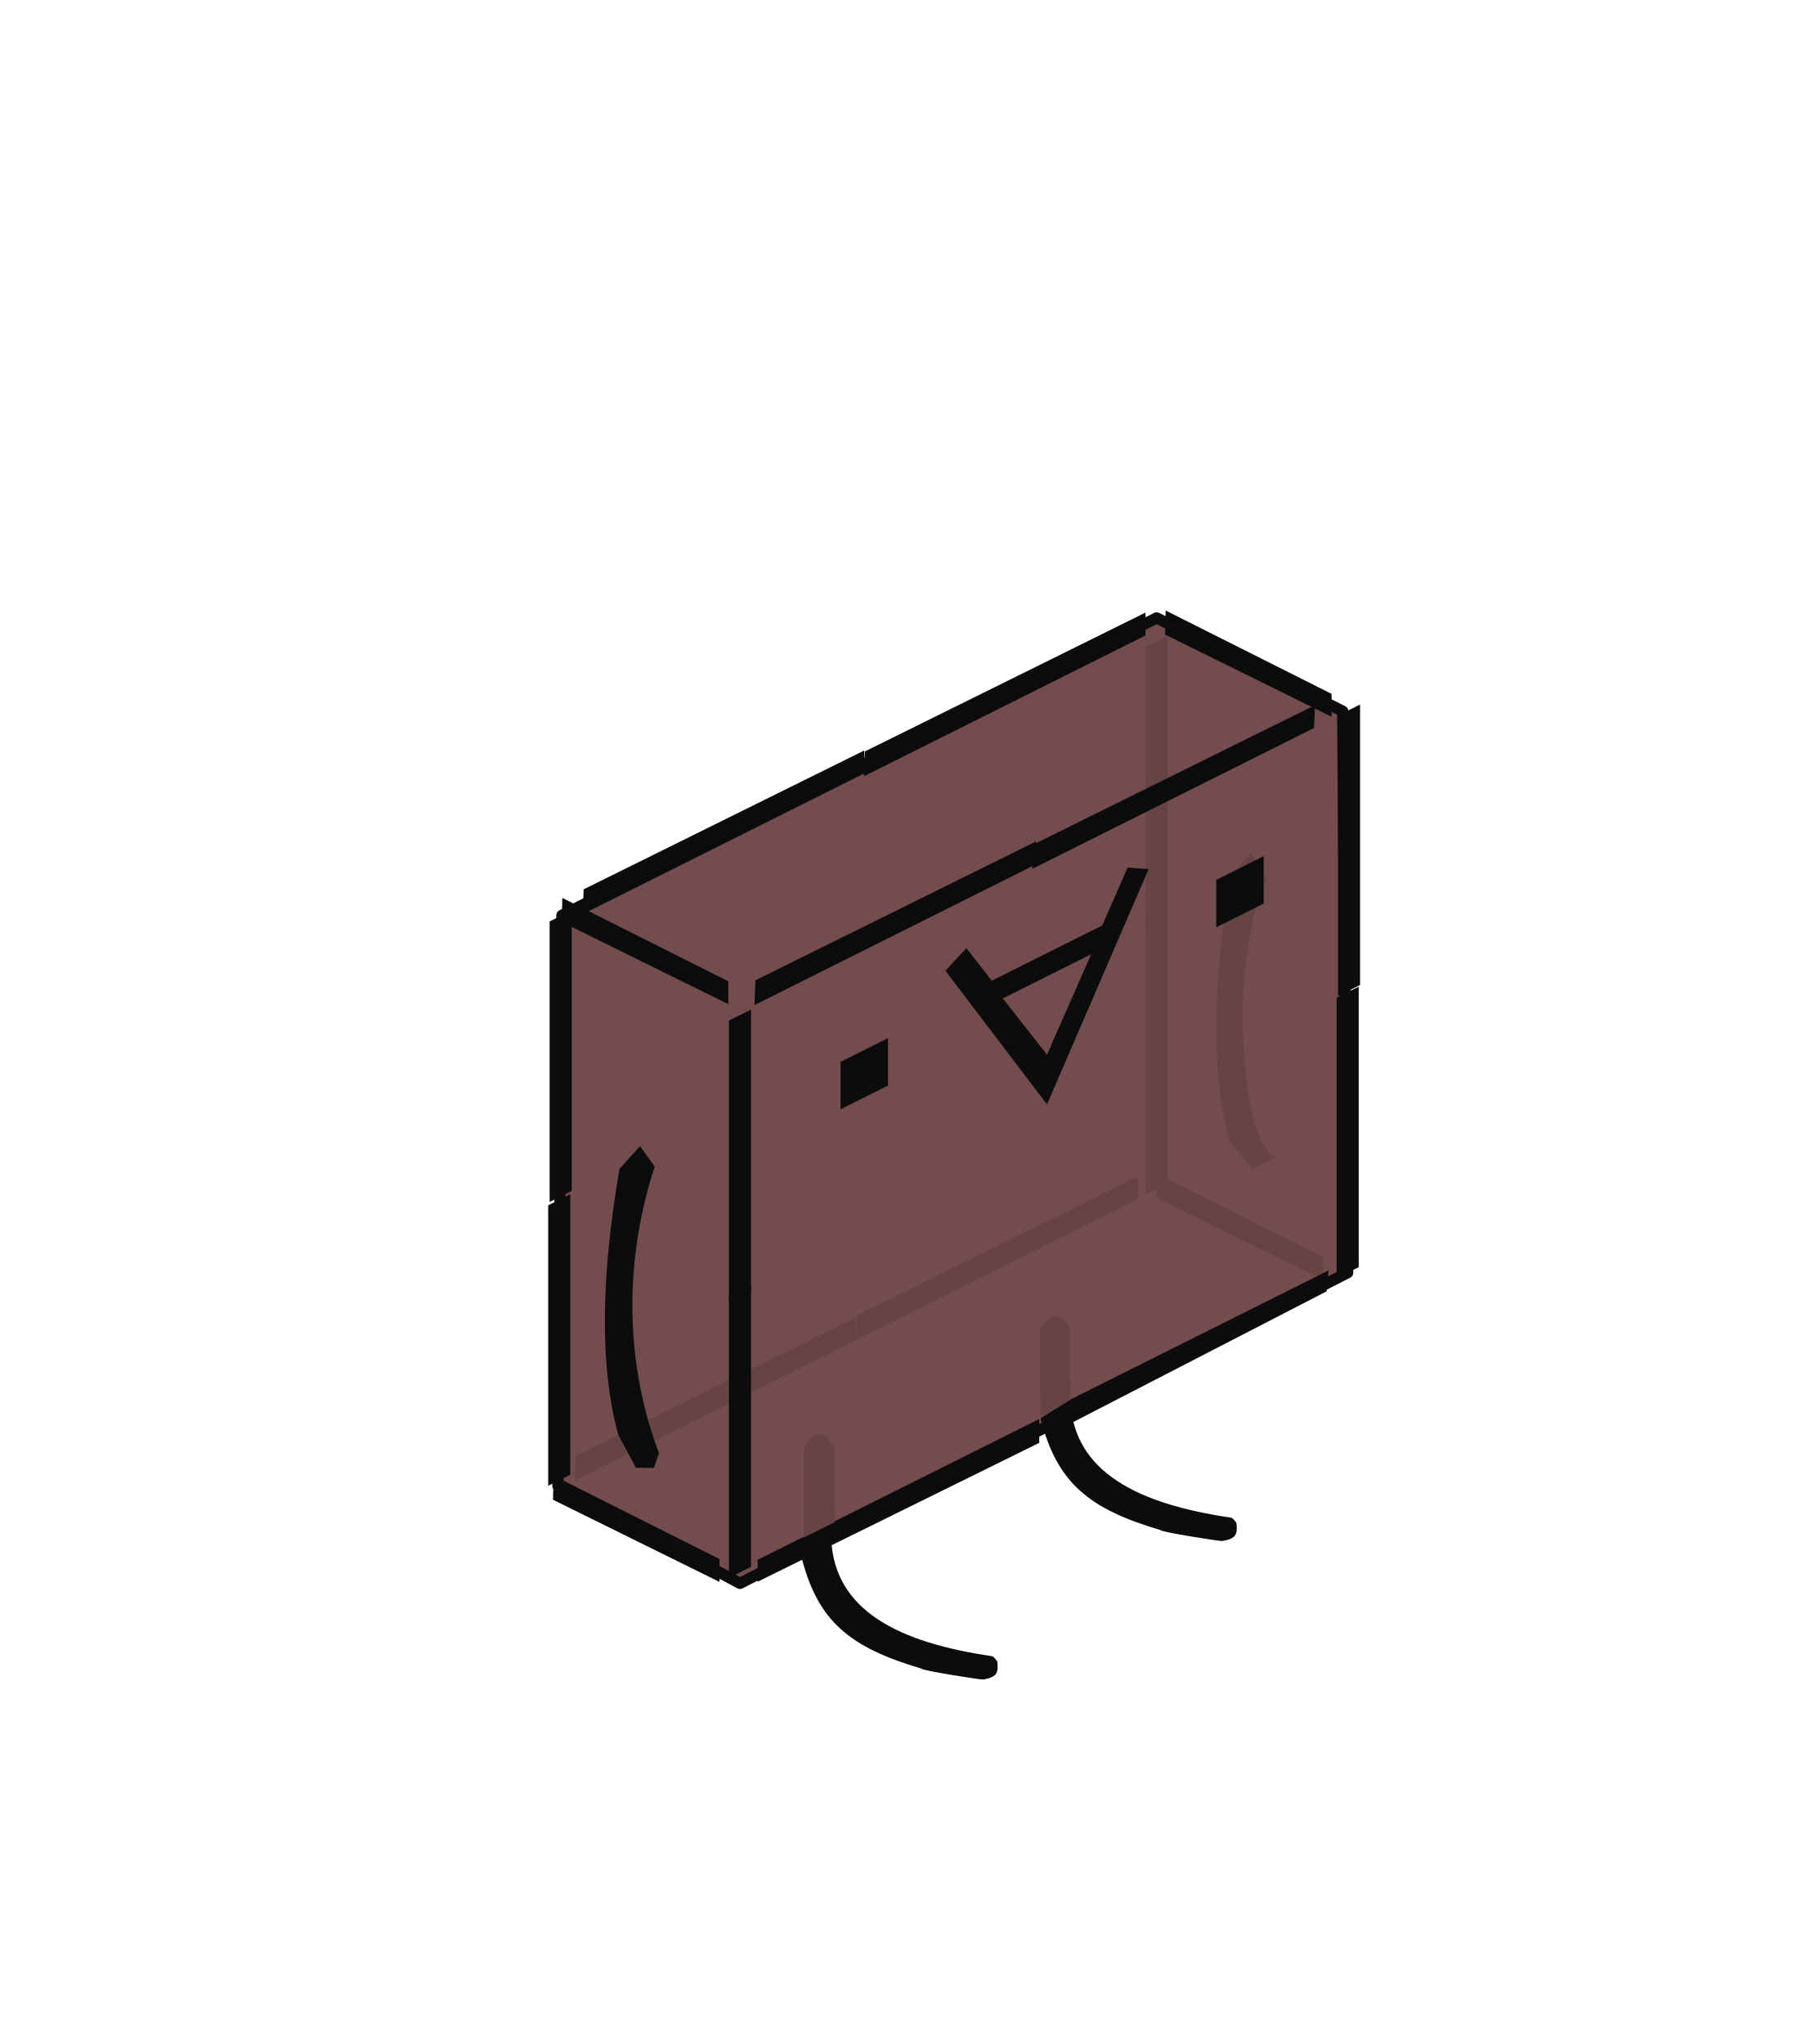
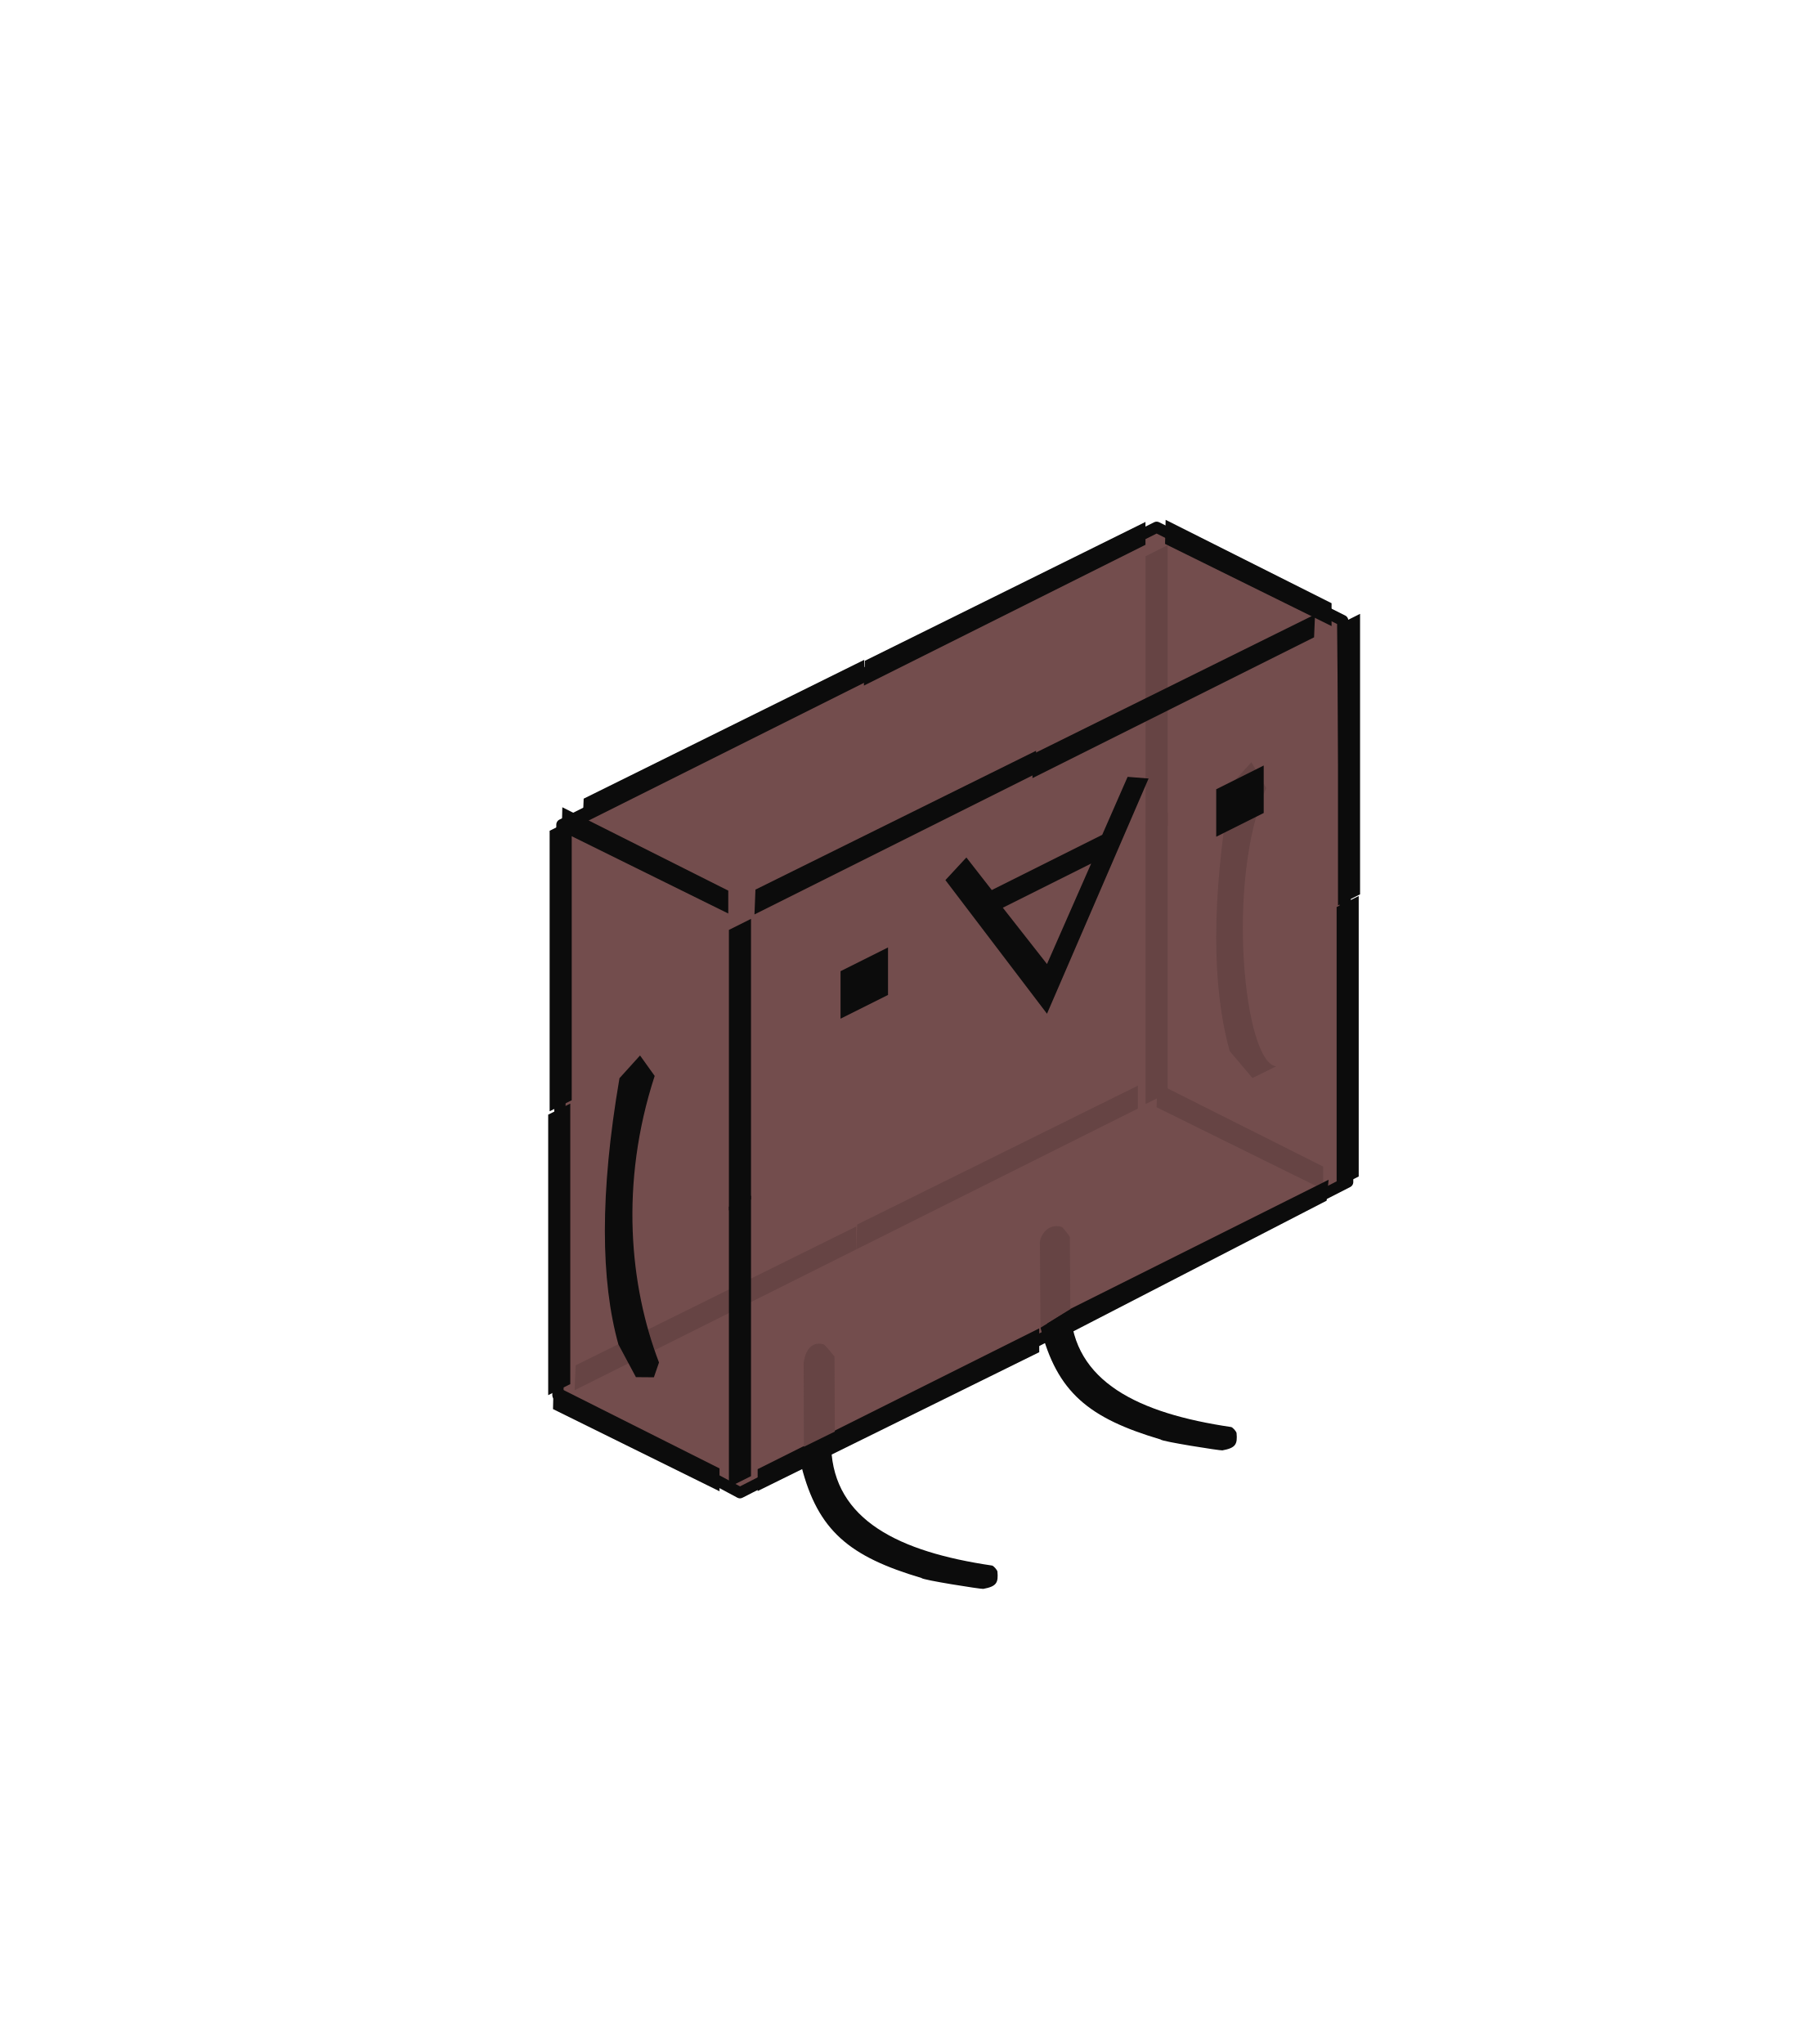
- <svg xmlns="http://www.w3.org/2000/svg" width="100%" height="100%" viewBox="0 0 160 182" version="1.1" xml:space="preserve" style="fill-rule:evenodd;clip-rule:evenodd;stroke-linecap:round;stroke-linejoin:round;stroke-miterlimit:1.5;">
-   <g id="FronSitting" opacity="0.95">
-     <g transform="matrix(0.363815,0,0,0.363815,-147.57,-175.065)">
-       <path d="M542.173,844.83L543.15,705.205L688.709,632.426L734.246,655.253L735.467,792.673L586.728,868.712L542.173,844.83Z" style="fill:rgb(108,68,68);stroke:black;stroke-width:2.75px;" />
+ <svg xmlns="http://www.w3.org/2000/svg" height="182" width="160" viewBox="0 0 160 182" version="1.1" xml:space="preserve" style="fill-rule:evenodd;clip-rule:evenodd;stroke-linecap:round;stroke-linejoin:round;stroke-miterlimit:1.5;" id="svg1172">
+   <defs id="defs1176" />
+   <g id="FronSitting" opacity="0.95" transform="translate(0,-8.072152)">
+     <g transform="matrix(0.363815,0,0,0.363815,-147.57,-175.065)" id="g1053">
+       <path d="m 542.173,844.83 0.977,-139.625 145.559,-72.779 45.537,22.827 1.221,137.42 -148.739,76.039 z" style="fill:#6c4444;stroke:#000000;stroke-width:2.75px" id="path1051" />
    </g>
-     <g transform="matrix(0.363815,0,0,0.363815,-93.1326,-201.176)">
-       <path d="M557.238,767.261L562.27,761.699L565.911,768.001C555.842,790.929 560.561,835.536 568.361,836.117L562.53,838.981L556.973,832.41C552.641,816.814 552.389,795.569 557.238,767.261Z" style="fill:rgb(94,59,59);" />
+     <g transform="matrix(0.363815,0,0,0.363815,-93.1326,-201.176)" id="g1057">
+       <path d="m 557.238,767.261 5.032,-5.562 3.641,6.302 c -10.069,22.928 -5.35,67.535 2.45,68.116 l -5.831,2.864 -5.557,-6.571 c -4.332,-15.596 -4.584,-36.841 0.265,-65.149 z" style="fill:#5e3b3b" id="path1055" />
    </g>
-     <g transform="matrix(0.0487332,-0.0243666,0,0.0487332,33.0499,75.3416)">
-       <path d="M702.177,596.153L1214.91,598.825L1214.91,640.62L700.395,640.62L702.177,596.153Z" style="fill-rule:nonzero;" />
+     <g transform="matrix(0.0487332,-0.0243666,0,0.0487332,33.0499,75.3416)" id="g1061">
+       <path d="m 702.177,596.153 512.733,2.672 V 640.62 H 700.395 Z" style="fill-rule:nonzero" id="path1059" />
    </g>
-     <g transform="matrix(0.0487332,-0.0243666,0,0.0487332,42.7927,54.9662)">
-       <path d="M702.177,596.153L1214.91,598.825L1214.91,640.62L700.395,640.62L702.177,596.153Z" style="fill-rule:nonzero;" />
+     <g transform="matrix(0.0487332,-0.0243666,0,0.0487332,42.7927,54.9662)" id="g1065">
+       <path d="m 702.177,596.153 512.733,2.672 V 640.62 H 700.395 Z" style="fill-rule:nonzero" id="path1063" />
    </g>
-     <g transform="matrix(0.0487332,-0.0243666,0,0.0487332,17.7531,67.2436)">
-       <path d="M702.177,596.153L1214.91,598.825L1214.91,640.62L700.395,640.62L702.177,596.153Z" style="fill-rule:nonzero;" />
+     <g transform="matrix(0.0487332,-0.0243666,0,0.0487332,17.7531,67.2436)" id="g1069">
+       <path d="m 702.177,596.153 512.733,2.672 V 640.62 H 700.395 Z" style="fill-rule:nonzero" id="path1067" />
    </g>
-     <g transform="matrix(0.0487332,-0.0243666,0,0.0487332,17.0376,117.701)">
-       <path d="M702.177,596.153L1214.91,598.825L1214.91,640.62L700.395,640.62L702.177,596.153Z" style="fill:rgb(94,59,59);fill-rule:nonzero;" />
+     <g transform="matrix(0.0487332,-0.0243666,0,0.0487332,17.0376,117.701)" id="g1073">
+       <path d="m 702.177,596.153 512.733,2.672 V 640.62 H 700.395 Z" style="fill:#5e3b3b;fill-rule:nonzero" id="path1071" />
    </g>
-     <g transform="matrix(0.0487332,-0.0243666,0,0.0487332,42.1117,105.164)">
-       <path d="M702.177,596.153L1214.91,598.825L1214.91,640.62L700.395,640.62L702.177,596.153Z" style="fill:rgb(94,59,59);fill-rule:nonzero;" />
+     <g transform="matrix(0.0487332,-0.0243666,0,0.0487332,42.1117,105.164)" id="g1077">
+       <path d="m 702.177,596.153 512.733,2.672 V 640.62 H 700.395 Z" style="fill:#5e3b3b;fill-rule:nonzero" id="path1075" />
    </g>
-     <g transform="matrix(0.0288186,0.0142252,1.2798e-17,0.0487332,29.8371,40.9102)">
-       <path d="M702.177,596.153L1214.91,598.825L1214.91,640.62L700.395,640.62L702.177,596.153Z" style="fill-rule:nonzero;" />
+     <g transform="matrix(0.0288186,0.0142252,0,0.0487332,29.8371,40.9102)" id="g1081">
+       <path d="m 702.177,596.153 512.733,2.672 V 640.62 H 700.395 Z" style="fill-rule:nonzero" id="path1079" />
    </g>
-     <g transform="matrix(0.0288186,0.0142252,1.2798e-17,0.0487332,83.5582,15.3181)">
-       <path d="M702.177,596.153L1214.91,598.825L1214.91,640.62L700.395,640.62L702.177,596.153Z" style="fill-rule:nonzero;" />
+     <g transform="matrix(0.0288186,0.0142252,0,0.0487332,83.5582,15.3181)" id="g1085">
+       <path d="m 702.177,596.153 512.733,2.672 V 640.62 H 700.395 Z" style="fill-rule:nonzero" id="path1083" />
    </g>
-     <g transform="matrix(0.0288186,0.0142252,1.2798e-17,0.0487332,82.8078,65.4809)">
-       <path d="M702.177,596.153L1214.91,598.825L1214.91,640.62L700.395,640.62L702.177,596.153Z" style="fill:rgb(94,59,59);fill-rule:nonzero;" />
+     <g transform="matrix(0.0288186,0.0142252,0,0.0487332,82.8078,65.4809)" id="g1089">
+       <path d="m 702.177,596.153 512.733,2.672 V 640.62 H 700.395 Z" style="fill:#5e3b3b;fill-rule:nonzero" id="path1087" />
    </g>
-     <g transform="matrix(0.0288186,0.0142252,1.2798e-17,0.0487332,29.0576,92.356)">
-       <path d="M702.177,596.153L1214.91,598.825L1214.91,640.62L700.395,640.62L702.177,596.153Z" style="fill-rule:nonzero;" />
+     <g transform="matrix(0.0288186,0.0142252,0,0.0487332,29.0576,92.356)" id="g1093">
+       <path d="m 702.177,596.153 512.733,2.672 V 640.62 H 700.395 Z" style="fill-rule:nonzero" id="path1091" />
    </g>
-     <g transform="matrix(0.0487332,-0.0243666,0,0.0487332,34.4126,74.7033)">
-       <rect x="625.74" y="644.656" width="40.354" height="512.502" style="fill-rule:nonzero;" />
+     <g transform="matrix(0.0487332,-0.0243666,0,0.0487332,34.4126,74.7033)" id="g1097">
+       <rect x="625.74" y="644.656" width="40.354" height="512.502" style="fill-rule:nonzero" id="rect1095" />
    </g>
-     <g transform="matrix(0.0487332,-0.0243666,0,0.0487332,18.3193,91.1517)">
-       <rect x="625.74" y="644.656" width="40.354" height="512.502" style="fill-rule:nonzero;" />
+     <g transform="matrix(0.0487332,-0.0243666,0,0.0487332,18.3193,91.1517)" id="g1101">
+       <rect x="625.74" y="644.656" width="40.354" height="512.502" style="fill-rule:nonzero" id="rect1099" />
    </g>
-     <g transform="matrix(0.0487332,-0.0243666,0,0.0487332,18.4474,65.877)">
-       <rect x="625.74" y="644.656" width="40.354" height="512.502" style="fill-rule:nonzero;" />
+     <g transform="matrix(0.0487332,-0.0243666,0,0.0487332,18.4474,65.877)" id="g1105">
+       <rect x="625.74" y="644.656" width="40.354" height="512.502" style="fill-rule:nonzero" id="rect1103" />
    </g>
-     <g transform="matrix(0.0487332,-0.0243666,-1.34531e-32,0.0487332,71.5147,41.4316)">
-       <rect x="625.74" y="644.656" width="40.354" height="512.502" style="fill:rgb(94,59,59);fill-rule:nonzero;" />
+     <g transform="matrix(0.0487332,-0.0243666,0,0.0487332,71.5147,41.4316)" id="g1109">
+       <rect x="625.74" y="644.656" width="40.354" height="512.502" style="fill:#5e3b3b;fill-rule:nonzero" id="rect1107" />
    </g>
-     <g transform="matrix(0.0487332,-0.0243666,0,0.0487332,71.5147,65.2295)">
-       <rect x="625.74" y="644.656" width="40.354" height="512.502" style="fill:rgb(94,59,59);fill-rule:nonzero;" />
+     <g transform="matrix(0.0487332,-0.0243666,0,0.0487332,71.5147,65.2295)" id="g1113">
+       <rect x="625.74" y="644.656" width="40.354" height="512.502" style="fill:#5e3b3b;fill-rule:nonzero" id="rect1111" />
    </g>
-     <g transform="matrix(0.0487332,-0.0243666,0,0.0487332,32.6325,75.7901)">
-       <path d="M1216.93,597.043L1733.23,599.716L1731.45,640.62L1216.93,640.62L1216.93,597.043Z" style="fill-rule:nonzero;" />
+     <g transform="matrix(0.0487332,-0.0243666,0,0.0487332,32.6325,75.7901)" id="g1117">
+       <path d="m 1216.93,597.043 516.3,2.673 -1.78,40.904 h -514.52 z" style="fill-rule:nonzero" id="path1115" />
    </g>
-     <g transform="matrix(0.0487332,-0.0243666,0,0.0487332,36.2883,72.0863)">
-       <rect x="791.193" y="856.517" width="86.762" height="86.762" style="fill-rule:nonzero;" />
+     <g transform="matrix(0.0487332,-0.0243666,0,0.0487332,36.2883,72.0863)" id="g1121">
+       <rect x="791.193" y="856.517" width="86.762" height="86.762" style="fill-rule:nonzero" id="rect1119" />
    </g>
-     <g transform="matrix(0.0487332,-0.0243666,0,0.0487332,33.6301,75.087)">
-       <path d="M1222.99,1088.56L1037.36,751.595L1075.69,729.4L1122.1,812.127L1323.87,812.127L1370.28,729.4L1408.62,751.595L1222.99,1088.56ZM1142.28,854.499L1222.99,997.757L1303.69,854.499L1142.28,854.499Z" style="fill-rule:nonzero;" />
+     <g transform="matrix(0.0487332,-0.0243666,0,0.0487332,33.6301,75.087)" id="g1125">
+       <path d="m 1222.99,1088.56 -185.63,-336.965 38.33,-22.195 46.41,82.727 h 201.77 l 46.41,-82.727 38.34,22.195 z m -80.71,-234.061 80.71,143.258 80.7,-143.258 z" style="fill-rule:nonzero" id="path1123" />
    </g>
-     <g transform="matrix(0.363815,0,0,0.363815,-147.57,-175.065)">
-       <path d="M557.238,767.261L562.27,761.699L565.854,766.705C557.241,793.127 559.778,818.243 566.913,836.841L565.661,840.462L561.262,840.427L556.973,832.41C552.641,816.814 552.389,795.569 557.238,767.261Z" />
+     <g transform="matrix(0.363815,0,0,0.363815,-147.57,-175.065)" id="g1129">
+       <path d="m 557.238,767.261 5.032,-5.562 3.584,5.006 c -8.613,26.422 -6.076,51.538 1.059,70.136 l -1.252,3.621 -4.399,-0.035 -4.289,-8.017 c -4.332,-15.596 -4.584,-36.841 0.265,-65.149 z" id="path1127" />
    </g>
-     <g transform="matrix(0.0487332,-0.0243666,0,0.0487332,31.9821,74.7655)">
-       <rect x="1566" y="856.517" width="86.762" height="86.762" style="fill-rule:nonzero;" />
+     <g transform="matrix(0.0487332,-0.0243666,0,0.0487332,31.9821,74.7655)" id="g1133">
+       <rect x="1566" y="856.517" width="86.762" height="86.762" style="fill-rule:nonzero" id="rect1131" />
    </g>
-     <g transform="matrix(0.0487332,-0.0243666,0,0.0487332,32.4018,75.6657)">
-       <rect x="1779.88" y="644.656" width="40.354" height="512.502" style="fill-rule:nonzero;" />
+     <g transform="matrix(0.0487332,-0.0243666,0,0.0487332,32.4018,75.6657)" id="g1137">
+       <rect x="1779.88" y="644.656" width="40.354" height="512.502" style="fill-rule:nonzero" id="rect1135" />
    </g>
-     <g transform="matrix(0.0487332,-0.0243666,0,0.0487332,36.4776,73.1437)">
-       <rect x="583.367" y="1161.19" width="40.354" height="512.502" style="fill-rule:nonzero;" />
+     <g transform="matrix(0.0487332,-0.0243666,0,0.0487332,36.4776,73.1437)" id="g1141">
+       <rect x="583.367" y="1161.19" width="40.354" height="512.502" style="fill-rule:nonzero" id="rect1139" />
    </g>
-     <g transform="matrix(0.0487332,-0.0243666,0,0.0487332,35.1023,74.5855)">
-       <path d="M664.076,1651.5L1178.6,1651.5L1178.6,1695.08L664.076,1691.51L664.076,1651.5Z" style="fill-rule:nonzero;" />
+     <g transform="matrix(0.0487332,-0.0243666,0,0.0487332,35.1023,74.5855)" id="g1145">
+       <path d="M 664.076,1651.5 H 1178.6 v 43.58 l -514.524,-3.57 z" style="fill-rule:nonzero" id="path1143" />
    </g>
-     <g transform="matrix(0.0487332,-0.0243666,0,0.0487332,35.695,73.9405)">
-       <path d="M1180.61,1651.5L1695.13,1651.5L1691.57,1687.95L1185.96,1695.97L1180.61,1651.5Z" style="fill-rule:nonzero;" />
+     <g transform="matrix(0.0487332,-0.0243666,0,0.0487332,35.695,73.9405)" id="g1149">
+       <path d="m 1180.61,1651.5 h 514.52 l -3.56,36.45 -505.61,8.02 z" style="fill-rule:nonzero" id="path1147" />
    </g>
-     <g transform="matrix(0.0487332,-0.0243666,0,0.0487332,34.3461,74.5855)">
-       <rect x="1737.51" y="1161.19" width="40.354" height="512.502" style="fill-rule:nonzero;" />
+     <g transform="matrix(0.0487332,-0.0243666,0,0.0487332,34.3461,74.5855)" id="g1153">
+       <rect x="1737.51" y="1161.19" width="40.354" height="512.502" style="fill-rule:nonzero" id="rect1151" />
    </g>
-     <g transform="matrix(0.0487332,-0.0243666,0,0.0487332,26.6767,69.7246)">
-       <path d="M921.438,1839.04L921.035,1685.75C922.733,1672.69 930.526,1648.89 957.508,1669.94C960.31,1672.12 977.426,1702.27 977.426,1702.27L977.928,1839.54" style="fill:rgb(94,59,59);fill-rule:nonzero;" />
+     <g transform="matrix(0.0487332,-0.0243666,0,0.0487332,26.6767,69.7246)" id="g1157">
+       <path d="m 921.438,1839.04 -0.403,-153.29 c 1.698,-13.06 9.491,-36.86 36.473,-15.81 2.802,2.18 19.918,32.33 19.918,32.33 l 0.502,137.27" style="fill:#5e3b3b;fill-rule:nonzero" id="path1155" />
    </g>
-     <g transform="matrix(0.0487332,-0.0243666,0,0.0487332,25.2725,70.5887)">
-       <path d="M1382.65,1834.37L1381.55,1683.97C1379.07,1666.49 1395.22,1648.88 1420.91,1669.17C1423.95,1671.57 1436.16,1695.08 1436.16,1695.08L1437.12,1827.97" style="fill:rgb(94,59,59);fill-rule:nonzero;" />
+     <g transform="matrix(0.0487332,-0.0243666,0,0.0487332,25.2725,70.5887)" id="g1161">
+       <path d="m 1382.65,1834.37 -1.1,-150.4 c -2.48,-17.48 13.67,-35.09 39.36,-14.8 3.04,2.4 15.25,25.91 15.25,25.91 l 0.96,132.89" style="fill:#5e3b3b;fill-rule:nonzero" id="path1159" />
    </g>
-     <g transform="matrix(0.0487332,-0.0243666,0,0.0487332,25.2725,70.5887)">
-       <path d="M1437.12,1827.97C1442.45,1963.09 1561.65,2080.42 1730.87,2189.93C1733.82,2191.84 1740.59,2202.96 1740.86,2206.09C1742.69,2227.33 1739.29,2232.34 1714.97,2224.66C1711.38,2223.53 1602.24,2151.81 1602.24,2148.43C1470.64,2043.61 1412.79,1967.55 1382.65,1834.37" style="fill-rule:nonzero;" />
+     <g transform="matrix(0.0487332,-0.0243666,0,0.0487332,25.2725,70.5887)" id="g1165">
+       <path d="m 1437.12,1827.97 c 5.33,135.12 124.53,252.45 293.75,361.96 2.95,1.91 9.72,13.03 9.99,16.16 1.83,21.24 -1.57,26.25 -25.89,18.57 -3.59,-1.13 -112.73,-72.85 -112.73,-76.23 -131.6,-104.82 -189.45,-180.88 -219.59,-314.06" style="fill-rule:nonzero" id="path1163" />
    </g>
-     <g transform="matrix(0.0487332,-0.0243666,0,0.0487332,3.97913,82.9215)">
-       <path d="M1437.12,1827.97C1442.45,1963.09 1561.65,2080.42 1730.87,2189.93C1733.82,2191.84 1740.59,2202.96 1740.86,2206.09C1742.69,2227.33 1739.29,2232.34 1714.97,2224.66C1711.38,2223.53 1602.24,2151.81 1602.24,2148.43C1470.64,2043.61 1412.79,1967.55 1382.65,1834.37" style="fill-rule:nonzero;" />
+     <g transform="matrix(0.0487332,-0.0243666,0,0.0487332,3.97913,82.9215)" id="g1169">
+       <path d="m 1437.12,1827.97 c 5.33,135.12 124.53,252.45 293.75,361.96 2.95,1.91 9.72,13.03 9.99,16.16 1.83,21.24 -1.57,26.25 -25.89,18.57 -3.59,-1.13 -112.73,-72.85 -112.73,-76.23 -131.6,-104.82 -189.45,-180.88 -219.59,-314.06" style="fill-rule:nonzero" id="path1167" />
    </g>
  </g>
</svg>
